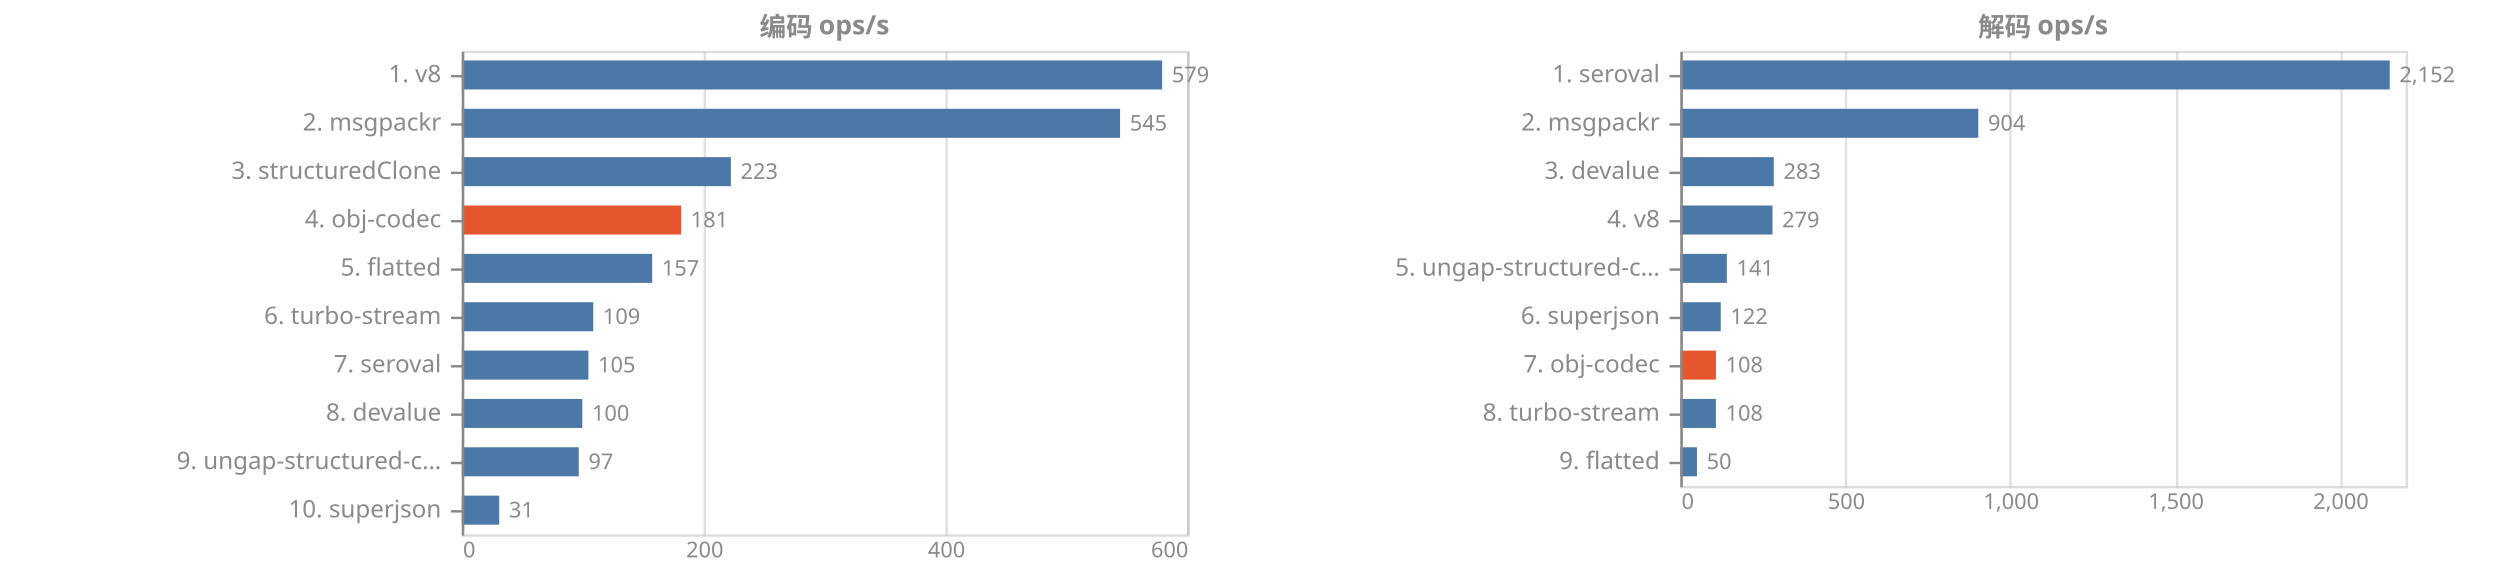
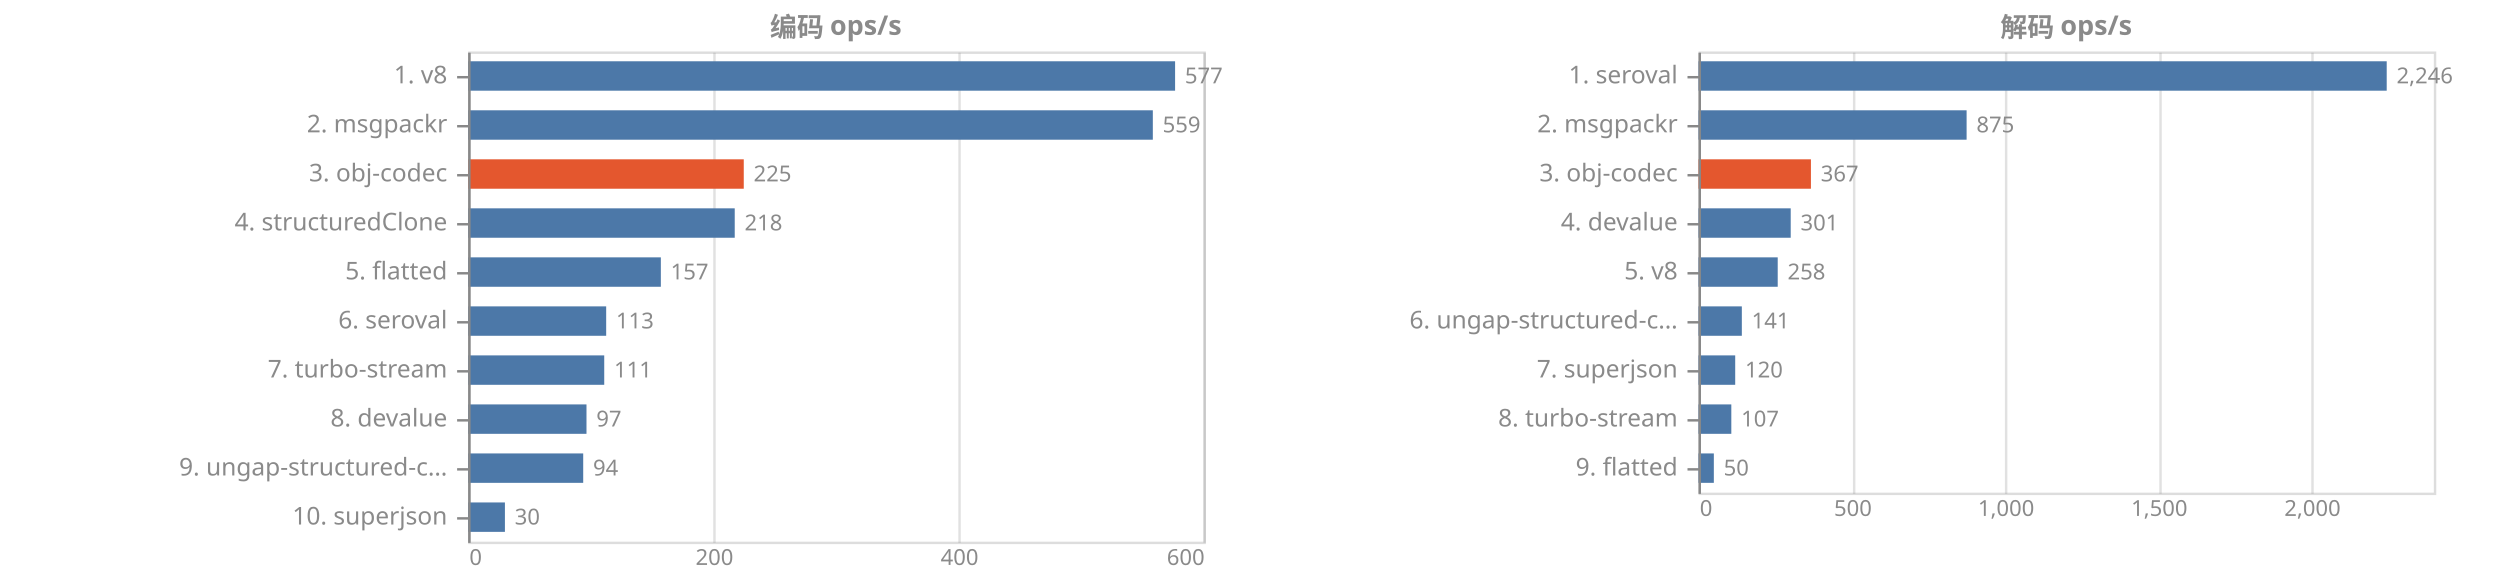
- <svg xmlns="http://www.w3.org/2000/svg" version="1.1" class="marks" width="1034" height="238" viewBox="0 0 1034 238">
+ <svg xmlns="http://www.w3.org/2000/svg" version="1.1" class="marks" width="1020" height="238" viewBox="0 0 1020 238">
  <g fill="none" stroke-miterlimit="4" transform="translate(191,21)">
    <g class="mark-group role-frame root" role="graphics-object" aria-roledescription="group mark container">
      <g transform="translate(0,0)">
        <path class="background" aria-hidden="true" d="M0,0h0v0h0Z" />
        <g>
          <g class="mark-group role-scope concat_0_group" role="graphics-object" aria-roledescription="group mark container">
            <g transform="translate(0,0)">
              <path class="background" aria-hidden="true" d="M0.5,0.5h300v200h-300Z" stroke="#ddd" />
              <g>
                <g class="mark-group role-axis" aria-hidden="true">
                  <g transform="translate(0.5,200.5)">
                    <path class="background" aria-hidden="true" d="M0,0h0v0h0Z" pointer-events="none" />
                    <g>
                      <g class="mark-rule role-axis-grid" pointer-events="none">
                        <line transform="translate(0,0)" x2="0" y2="-200" stroke="#88888840" stroke-width="1" opacity="1" />
                        <line transform="translate(100,0)" x2="0" y2="-200" stroke="#88888840" stroke-width="1" opacity="1" />
                        <line transform="translate(200,0)" x2="0" y2="-200" stroke="#88888840" stroke-width="1" opacity="1" />
                        <line transform="translate(300,0)" x2="0" y2="-200" stroke="#88888840" stroke-width="1" opacity="1" />
                      </g>
                    </g>
                    <path class="foreground" aria-hidden="true" d="" pointer-events="none" display="none" />
                  </g>
                </g>
                <g class="mark-group role-axis" role="graphics-symbol" aria-roledescription="axis" aria-label="X-axis for a linear scale with values from 0 to 600">
                  <g transform="translate(0.5,200.5)">
                    <path class="background" aria-hidden="true" d="M0,0h0v0h0Z" pointer-events="none" />
                    <g>
                      <g class="mark-text role-axis-label" pointer-events="none">
                        <text text-anchor="start" transform="translate(0,9)" font-family="sans-serif" font-size="9px" fill="#8a8a8a" opacity="1">0</text>
                        <text text-anchor="middle" transform="translate(100,9)" font-family="sans-serif" font-size="9px" fill="#8a8a8a" opacity="1">200</text>
                        <text text-anchor="middle" transform="translate(200,9)" font-family="sans-serif" font-size="9px" fill="#8a8a8a" opacity="1">400</text>
                        <text text-anchor="end" transform="translate(300,9)" font-family="sans-serif" font-size="9px" fill="#8a8a8a" opacity="1">600</text>
                      </g>
                    </g>
                    <path class="foreground" aria-hidden="true" d="" pointer-events="none" display="none" />
                  </g>
                </g>
                <g class="mark-rect role-mark concat_0_layer_0_marks" role="graphics-object" aria-roledescription="rect mark container">
                  <path aria-label="label: 1. v8" role="graphics-symbol" aria-roledescription="rect mark" d="M0,0h0v20h0Z" fill="#e4572e" opacity="0" />
                  <path aria-label="label: 2. msgpackr" role="graphics-symbol" aria-roledescription="rect mark" d="M0,20h0v20h0Z" fill="#e4572e" opacity="0" />
-                   <path aria-label="label: 3. structuredClone" role="graphics-symbol" aria-roledescription="rect mark" d="M0,40h0v20h0Z" fill="#e4572e" opacity="0" />
-                   <path aria-label="label: 4. obj-codec" role="graphics-symbol" aria-roledescription="rect mark" d="M0,60h0v20h0Z" fill="#e4572e" opacity="0.13" />
+                   <path aria-label="label: 3. obj-codec" role="graphics-symbol" aria-roledescription="rect mark" d="M0,40h0v20h0Z" fill="#e4572e" opacity="0.13" />
+                   <path aria-label="label: 4. structuredClone" role="graphics-symbol" aria-roledescription="rect mark" d="M0,60h0v20h0Z" fill="#e4572e" opacity="0" />
                  <path aria-label="label: 5. flatted" role="graphics-symbol" aria-roledescription="rect mark" d="M0,80h0v20h0Z" fill="#e4572e" opacity="0" />
-                   <path aria-label="label: 6. turbo-stream" role="graphics-symbol" aria-roledescription="rect mark" d="M0,100h0v20h0Z" fill="#e4572e" opacity="0" />
-                   <path aria-label="label: 7. seroval" role="graphics-symbol" aria-roledescription="rect mark" d="M0,120h0v20h0Z" fill="#e4572e" opacity="0" />
+                   <path aria-label="label: 6. seroval" role="graphics-symbol" aria-roledescription="rect mark" d="M0,100h0v20h0Z" fill="#e4572e" opacity="0" />
+                   <path aria-label="label: 7. turbo-stream" role="graphics-symbol" aria-roledescription="rect mark" d="M0,120h0v20h0Z" fill="#e4572e" opacity="0" />
                  <path aria-label="label: 8. devalue" role="graphics-symbol" aria-roledescription="rect mark" d="M0,140h0v20h0Z" fill="#e4572e" opacity="0" />
                  <path aria-label="label: 9. ungap-structured-clone" role="graphics-symbol" aria-roledescription="rect mark" d="M0,160h0v20h0Z" fill="#e4572e" opacity="0" />
                  <path aria-label="label: 10. superjson" role="graphics-symbol" aria-roledescription="rect mark" d="M0,180h0v20h0Z" fill="#e4572e" opacity="0" />
                </g>
                <g class="mark-rect role-mark concat_0_layer_1_marks" role="graphics-object" aria-roledescription="rect mark container">
-                   <path aria-label="value: 579; label: 1. v8" role="graphics-symbol" aria-roledescription="bar" d="M0,4h289.655v12h-289.655Z" fill="#4c78a8" />
-                   <path aria-label="value: 545; label: 2. msgpackr" role="graphics-symbol" aria-roledescription="bar" d="M0,24h272.264v12h-272.264Z" fill="#4c78a8" />
-                   <path aria-label="value: 223; label: 3. structuredClone" role="graphics-symbol" aria-roledescription="bar" d="M0,44h111.292v12h-111.292Z" fill="#4c78a8" />
-                   <path aria-label="value: 181; label: 4. obj-codec" role="graphics-symbol" aria-roledescription="bar" d="M0,64h90.686v12h-90.686Z" fill="#e4572e" />
-                   <path aria-label="value: 157; label: 5. flatted" role="graphics-symbol" aria-roledescription="bar" d="M0,84h78.747v12h-78.747Z" fill="#4c78a8" />
-                   <path aria-label="value: 109; label: 6. turbo-stream" role="graphics-symbol" aria-roledescription="bar" d="M0,104h54.357v12h-54.357Z" fill="#4c78a8" />
-                   <path aria-label="value: 105; label: 7. seroval" role="graphics-symbol" aria-roledescription="bar" d="M0,124h52.372v12h-52.372Z" fill="#4c78a8" />
-                   <path aria-label="value: 100; label: 8. devalue" role="graphics-symbol" aria-roledescription="bar" d="M0,144h49.844v12h-49.844Z" fill="#4c78a8" />
-                   <path aria-label="value: 97; label: 9. ungap-structured-clone" role="graphics-symbol" aria-roledescription="bar" d="M0,164h48.374v12h-48.374Z" fill="#4c78a8" />
-                   <path aria-label="value: 31; label: 10. superjson" role="graphics-symbol" aria-roledescription="bar" d="M0,184h15.481v12h-15.481Z" fill="#4c78a8" />
+                   <path aria-label="value: 577; label: 1. v8" role="graphics-symbol" aria-roledescription="bar" d="M0,4h288.437v12h-288.437Z" fill="#4c78a8" />
+                   <path aria-label="value: 559; label: 2. msgpackr" role="graphics-symbol" aria-roledescription="bar" d="M0,24h279.354v12h-279.354Z" fill="#4c78a8" />
+                   <path aria-label="value: 225; label: 3. obj-codec" role="graphics-symbol" aria-roledescription="bar" d="M0,44h112.454v12h-112.454Z" fill="#e4572e" />
+                   <path aria-label="value: 218; label: 4. structuredClone" role="graphics-symbol" aria-roledescription="bar" d="M0,64h108.77v12h-108.77Z" fill="#4c78a8" />
+                   <path aria-label="value: 157; label: 5. flatted" role="graphics-symbol" aria-roledescription="bar" d="M0,84h78.626v12h-78.626Z" fill="#4c78a8" />
+                   <path aria-label="value: 113; label: 6. seroval" role="graphics-symbol" aria-roledescription="bar" d="M0,104h56.319v12h-56.319Z" fill="#4c78a8" />
+                   <path aria-label="value: 111; label: 7. turbo-stream" role="graphics-symbol" aria-roledescription="bar" d="M0,124h55.528v12h-55.528Z" fill="#4c78a8" />
+                   <path aria-label="value: 97; label: 8. devalue" role="graphics-symbol" aria-roledescription="bar" d="M0,144h48.289v12h-48.289Z" fill="#4c78a8" />
+                   <path aria-label="value: 94; label: 9. ungap-structured-clone" role="graphics-symbol" aria-roledescription="bar" d="M0,164h46.949v12h-46.949Z" fill="#4c78a8" />
+                   <path aria-label="value: 30; label: 10. superjson" role="graphics-symbol" aria-roledescription="bar" d="M0,184h15.006v12h-15.006Z" fill="#4c78a8" />
                </g>
                <g class="mark-text role-mark concat_0_layer_2_marks" role="graphics-object" aria-roledescription="text mark container">
-                   <text aria-label="value: 579.309585787; label: 1. v8" role="graphics-symbol" aria-roledescription="text mark" text-anchor="start" transform="translate(293.6548,13)" font-family="sans-serif" font-size="9px" fill="#8a8a8a">579</text>
-                   <text aria-label="value: 544.528188464; label: 2. msgpackr" role="graphics-symbol" aria-roledescription="text mark" text-anchor="start" transform="translate(276.2641,33)" font-family="sans-serif" font-size="9px" fill="#8a8a8a">545</text>
-                   <text aria-label="value: 222.584705832; label: 3. structuredClone" role="graphics-symbol" aria-roledescription="text mark" text-anchor="start" transform="translate(115.2924,53)" font-family="sans-serif" font-size="9px" fill="#8a8a8a">223</text>
-                   <text aria-label="value: 181.372767579; label: 4. obj-codec" role="graphics-symbol" aria-roledescription="text mark" text-anchor="start" transform="translate(94.68638,73)" font-family="sans-serif" font-size="9px" fill="#8a8a8a">181</text>
-                   <text aria-label="value: 157.494742471; label: 5. flatted" role="graphics-symbol" aria-roledescription="text mark" text-anchor="start" transform="translate(82.74737,93)" font-family="sans-serif" font-size="9px" fill="#8a8a8a">157</text>
-                   <text aria-label="value: 108.71335481; label: 6. turbo-stream" role="graphics-symbol" aria-roledescription="text mark" text-anchor="start" transform="translate(58.35668,113)" font-family="sans-serif" font-size="9px" fill="#8a8a8a">109</text>
-                   <text aria-label="value: 104.744940774; label: 7. seroval" role="graphics-symbol" aria-roledescription="text mark" text-anchor="start" transform="translate(56.37247,133)" font-family="sans-serif" font-size="9px" fill="#8a8a8a">105</text>
-                   <text aria-label="value: 99.6880004836; label: 8. devalue" role="graphics-symbol" aria-roledescription="text mark" text-anchor="start" transform="translate(53.844,153)" font-family="sans-serif" font-size="9px" fill="#8a8a8a">100</text>
-                   <text aria-label="value: 96.7478275807; label: 9. ungap-structured-clone" role="graphics-symbol" aria-roledescription="text mark" text-anchor="start" transform="translate(52.37391,173)" font-family="sans-serif" font-size="9px" fill="#8a8a8a">97</text>
-                   <text aria-label="value: 30.961563885; label: 10. superjson" role="graphics-symbol" aria-roledescription="text mark" text-anchor="start" transform="translate(19.48078,193)" font-family="sans-serif" font-size="9px" fill="#8a8a8a">31</text>
+                   <text aria-label="value: 576.873116957; label: 1. v8" role="graphics-symbol" aria-roledescription="text mark" text-anchor="start" transform="translate(292.4366,13)" font-family="sans-serif" font-size="9px" fill="#8a8a8a">577</text>
+                   <text aria-label="value: 558.707918658; label: 2. msgpackr" role="graphics-symbol" aria-roledescription="text mark" text-anchor="start" transform="translate(283.354,33)" font-family="sans-serif" font-size="9px" fill="#8a8a8a">559</text>
+                   <text aria-label="value: 224.907873; label: 3. obj-codec" role="graphics-symbol" aria-roledescription="text mark" text-anchor="start" transform="translate(116.4539,53)" font-family="sans-serif" font-size="9px" fill="#8a8a8a">225</text>
+                   <text aria-label="value: 217.540637827; label: 4. structuredClone" role="graphics-symbol" aria-roledescription="text mark" text-anchor="start" transform="translate(112.7703,73)" font-family="sans-serif" font-size="9px" fill="#8a8a8a">218</text>
+                   <text aria-label="value: 157.251959114; label: 5. flatted" role="graphics-symbol" aria-roledescription="text mark" text-anchor="start" transform="translate(82.62598,93)" font-family="sans-serif" font-size="9px" fill="#8a8a8a">157</text>
+                   <text aria-label="value: 112.638042339; label: 6. seroval" role="graphics-symbol" aria-roledescription="text mark" text-anchor="start" transform="translate(60.31902,113)" font-family="sans-serif" font-size="9px" fill="#8a8a8a">113</text>
+                   <text aria-label="value: 111.055432677; label: 7. turbo-stream" role="graphics-symbol" aria-roledescription="text mark" text-anchor="start" transform="translate(59.52772,133)" font-family="sans-serif" font-size="9px" fill="#8a8a8a">111</text>
+                   <text aria-label="value: 96.577835481; label: 8. devalue" role="graphics-symbol" aria-roledescription="text mark" text-anchor="start" transform="translate(52.28892,153)" font-family="sans-serif" font-size="9px" fill="#8a8a8a">97</text>
+                   <text aria-label="value: 93.8981136374; label: 9. ungap-structured-clone" role="graphics-symbol" aria-roledescription="text mark" text-anchor="start" transform="translate(50.94906,173)" font-family="sans-serif" font-size="9px" fill="#8a8a8a">94</text>
+                   <text aria-label="value: 30.0119848735; label: 10. superjson" role="graphics-symbol" aria-roledescription="text mark" text-anchor="start" transform="translate(19.00599,193)" font-family="sans-serif" font-size="9px" fill="#8a8a8a">30</text>
                </g>
                <g class="mark-group role-title">
                  <g transform="translate(150,-15)">
                    <path class="background" aria-hidden="true" d="M0,0h0v0h0Z" pointer-events="none" />
                    <g>
                      <g class="mark-text role-title-text" role="graphics-symbol" aria-roledescription="title" aria-label="Title text '编码 ops/s'" pointer-events="none">
                        <text text-anchor="middle" transform="translate(0,9)" font-family="sans-serif" font-size="11px" font-weight="bold" fill="#8a8a8a" opacity="1">编码 ops/s</text>
                      </g>
                    </g>
                    <path class="foreground" aria-hidden="true" d="" pointer-events="none" display="none" />
                  </g>
                </g>
-                 <g class="mark-group role-axis" role="graphics-symbol" aria-roledescription="axis" aria-label="Y-axis for a discrete scale with 10 values: 1. v8, 2. msgpackr, 3. structuredClone, 4. obj-codec, 5. flatted, ending with 10. superjson">
+                 <g class="mark-group role-axis" role="graphics-symbol" aria-roledescription="axis" aria-label="Y-axis for a discrete scale with 10 values: 1. v8, 2. msgpackr, 3. obj-codec, 4. structuredClone, 5. flatted, ending with 10. superjson">
                  <g transform="translate(0.5,0.5)">
                    <path class="background" aria-hidden="true" d="M0,0h0v0h0Z" pointer-events="none" />
                    <g>
                      <g class="mark-rule role-axis-tick" pointer-events="none">
                        <line transform="translate(0,10)" x2="-5" y2="0" stroke="#888" stroke-width="1" opacity="1" />
                        <line transform="translate(0,30)" x2="-5" y2="0" stroke="#888" stroke-width="1" opacity="1" />
                        <line transform="translate(0,50)" x2="-5" y2="0" stroke="#888" stroke-width="1" opacity="1" />
                        <line transform="translate(0,70)" x2="-5" y2="0" stroke="#888" stroke-width="1" opacity="1" />
                        <line transform="translate(0,90)" x2="-5" y2="0" stroke="#888" stroke-width="1" opacity="1" />
                        <line transform="translate(0,110)" x2="-5" y2="0" stroke="#888" stroke-width="1" opacity="1" />
                        <line transform="translate(0,130)" x2="-5" y2="0" stroke="#888" stroke-width="1" opacity="1" />
                        <line transform="translate(0,150)" x2="-5" y2="0" stroke="#888" stroke-width="1" opacity="1" />
                        <line transform="translate(0,170)" x2="-5" y2="0" stroke="#888" stroke-width="1" opacity="1" />
                        <line transform="translate(0,190)" x2="-5" y2="0" stroke="#888" stroke-width="1" opacity="1" />
                      </g>
                      <g class="mark-text role-axis-label" pointer-events="none">
                        <text text-anchor="end" transform="translate(-9,12.5)" font-family="sans-serif" font-size="10px" fill="#8a8a8a" opacity="1">1. v8</text>
                        <text text-anchor="end" transform="translate(-9,32.5)" font-family="sans-serif" font-size="10px" fill="#8a8a8a" opacity="1">2. msgpackr</text>
-                         <text text-anchor="end" transform="translate(-9,52.5)" font-family="sans-serif" font-size="10px" fill="#8a8a8a" opacity="1">3. structuredClone</text>
-                         <text text-anchor="end" transform="translate(-9,72.5)" font-family="sans-serif" font-size="10px" fill="#8a8a8a" opacity="1">4. obj-codec</text>
+                         <text text-anchor="end" transform="translate(-9,52.5)" font-family="sans-serif" font-size="10px" fill="#8a8a8a" opacity="1">3. obj-codec</text>
+                         <text text-anchor="end" transform="translate(-9,72.5)" font-family="sans-serif" font-size="10px" fill="#8a8a8a" opacity="1">4. structuredClone</text>
                        <text text-anchor="end" transform="translate(-9,92.5)" font-family="sans-serif" font-size="10px" fill="#8a8a8a" opacity="1">5. flatted</text>
-                         <text text-anchor="end" transform="translate(-9,112.5)" font-family="sans-serif" font-size="10px" fill="#8a8a8a" opacity="1">6. turbo-stream</text>
-                         <text text-anchor="end" transform="translate(-9,132.5)" font-family="sans-serif" font-size="10px" fill="#8a8a8a" opacity="1">7. seroval</text>
+                         <text text-anchor="end" transform="translate(-9,112.5)" font-family="sans-serif" font-size="10px" fill="#8a8a8a" opacity="1">6. seroval</text>
+                         <text text-anchor="end" transform="translate(-9,132.5)" font-family="sans-serif" font-size="10px" fill="#8a8a8a" opacity="1">7. turbo-stream</text>
                        <text text-anchor="end" transform="translate(-9,152.5)" font-family="sans-serif" font-size="10px" fill="#8a8a8a" opacity="1">8. devalue</text>
                        <text text-anchor="end" transform="translate(-9,172.5)" font-family="sans-serif" font-size="10px" fill="#8a8a8a" opacity="1">9. ungap-structured-c…</text>
                        <text text-anchor="end" transform="translate(-9,192.5)" font-family="sans-serif" font-size="10px" fill="#8a8a8a" opacity="1">10. superjson</text>
                      </g>
                      <g class="mark-rule role-axis-domain" pointer-events="none">
                        <line transform="translate(0,0)" x2="0" y2="200" stroke="#888" stroke-width="1" opacity="1" />
                      </g>
                    </g>
                    <path class="foreground" aria-hidden="true" d="" pointer-events="none" display="none" />
                  </g>
                </g>
              </g>
              <path class="foreground" aria-hidden="true" d="" display="none" />
            </g>
          </g>
          <g class="mark-group role-scope concat_1_group" role="graphics-object" aria-roledescription="group mark container">
-             <g transform="translate(504,0)">
+             <g transform="translate(502,0)">
              <path class="background" aria-hidden="true" d="M0.5,0.5h300v180h-300Z" stroke="#ddd" />
              <g>
                <g class="mark-group role-axis" aria-hidden="true">
                  <g transform="translate(0.5,180.5)">
                    <path class="background" aria-hidden="true" d="M0,0h0v0h0Z" pointer-events="none" />
                    <g>
                      <g class="mark-rule role-axis-grid" pointer-events="none">
                        <line transform="translate(0,0)" x2="0" y2="-180" stroke="#88888840" stroke-width="1" opacity="1" />
-                         <line transform="translate(68,0)" x2="0" y2="-180" stroke="#88888840" stroke-width="1" opacity="1" />
-                         <line transform="translate(136,0)" x2="0" y2="-180" stroke="#88888840" stroke-width="1" opacity="1" />
-                         <line transform="translate(205,0)" x2="0" y2="-180" stroke="#88888840" stroke-width="1" opacity="1" />
-                         <line transform="translate(273,0)" x2="0" y2="-180" stroke="#88888840" stroke-width="1" opacity="1" />
-                       </g>
-                     </g>
-                     <path class="foreground" aria-hidden="true" d="" pointer-events="none" display="none" />
-                   </g>
-                 </g>
-                 <g class="mark-group role-axis" role="graphics-symbol" aria-roledescription="axis" aria-label="X-axis for a linear scale with values from 0 to 2,200">
+                         <line transform="translate(63,0)" x2="0" y2="-180" stroke="#88888840" stroke-width="1" opacity="1" />
+                         <line transform="translate(125,0)" x2="0" y2="-180" stroke="#88888840" stroke-width="1" opacity="1" />
+                         <line transform="translate(188,0)" x2="0" y2="-180" stroke="#88888840" stroke-width="1" opacity="1" />
+                         <line transform="translate(250,0)" x2="0" y2="-180" stroke="#88888840" stroke-width="1" opacity="1" />
+                       </g>
+                     </g>
+                     <path class="foreground" aria-hidden="true" d="" pointer-events="none" display="none" />
+                   </g>
+                 </g>
+                 <g class="mark-group role-axis" role="graphics-symbol" aria-roledescription="axis" aria-label="X-axis for a linear scale with values from 0 to 2,400">
                  <g transform="translate(0.5,180.5)">
                    <path class="background" aria-hidden="true" d="M0,0h0v0h0Z" pointer-events="none" />
                    <g>
                      <g class="mark-text role-axis-label" pointer-events="none">
                        <text text-anchor="start" transform="translate(0,9)" font-family="sans-serif" font-size="9px" fill="#8a8a8a" opacity="1">0</text>
-                         <text text-anchor="middle" transform="translate(68.18182,9)" font-family="sans-serif" font-size="9px" fill="#8a8a8a" opacity="1">500</text>
-                         <text text-anchor="middle" transform="translate(136.3636,9)" font-family="sans-serif" font-size="9px" fill="#8a8a8a" opacity="1">1,000</text>
-                         <text text-anchor="middle" transform="translate(204.5455,9)" font-family="sans-serif" font-size="9px" fill="#8a8a8a" opacity="1">1,500</text>
-                         <text text-anchor="middle" transform="translate(272.7273,9)" font-family="sans-serif" font-size="9px" fill="#8a8a8a" opacity="1">2,000</text>
+                         <text text-anchor="middle" transform="translate(62.5,9)" font-family="sans-serif" font-size="9px" fill="#8a8a8a" opacity="1">500</text>
+                         <text text-anchor="middle" transform="translate(125,9)" font-family="sans-serif" font-size="9px" fill="#8a8a8a" opacity="1">1,000</text>
+                         <text text-anchor="middle" transform="translate(187.5,9)" font-family="sans-serif" font-size="9px" fill="#8a8a8a" opacity="1">1,500</text>
+                         <text text-anchor="middle" transform="translate(250,9)" font-family="sans-serif" font-size="9px" fill="#8a8a8a" opacity="1">2,000</text>
                      </g>
                    </g>
                    <path class="foreground" aria-hidden="true" d="" pointer-events="none" display="none" />
                  </g>
                </g>
                <g class="mark-rect role-mark concat_1_layer_0_marks" role="graphics-object" aria-roledescription="rect mark container">
                  <path aria-label="label: 1. seroval" role="graphics-symbol" aria-roledescription="rect mark" d="M0,0h0v20h0Z" fill="#e4572e" opacity="0" />
                  <path aria-label="label: 2. msgpackr" role="graphics-symbol" aria-roledescription="rect mark" d="M0,20h0v20h0Z" fill="#e4572e" opacity="0" />
-                   <path aria-label="label: 3. devalue" role="graphics-symbol" aria-roledescription="rect mark" d="M0,40h0v20h0Z" fill="#e4572e" opacity="0" />
-                   <path aria-label="label: 4. v8" role="graphics-symbol" aria-roledescription="rect mark" d="M0,60h0v20h0Z" fill="#e4572e" opacity="0" />
-                   <path aria-label="label: 5. ungap-structured-clone" role="graphics-symbol" aria-roledescription="rect mark" d="M0,80h0v20h0Z" fill="#e4572e" opacity="0" />
-                   <path aria-label="label: 6. superjson" role="graphics-symbol" aria-roledescription="rect mark" d="M0,100h0v20h0Z" fill="#e4572e" opacity="0" />
-                   <path aria-label="label: 7. obj-codec" role="graphics-symbol" aria-roledescription="rect mark" d="M0,120h0v20h0Z" fill="#e4572e" opacity="0.13" />
+                   <path aria-label="label: 3. obj-codec" role="graphics-symbol" aria-roledescription="rect mark" d="M0,40h0v20h0Z" fill="#e4572e" opacity="0.13" />
+                   <path aria-label="label: 4. devalue" role="graphics-symbol" aria-roledescription="rect mark" d="M0,60h0v20h0Z" fill="#e4572e" opacity="0" />
+                   <path aria-label="label: 5. v8" role="graphics-symbol" aria-roledescription="rect mark" d="M0,80h0v20h0Z" fill="#e4572e" opacity="0" />
+                   <path aria-label="label: 6. ungap-structured-clone" role="graphics-symbol" aria-roledescription="rect mark" d="M0,100h0v20h0Z" fill="#e4572e" opacity="0" />
+                   <path aria-label="label: 7. superjson" role="graphics-symbol" aria-roledescription="rect mark" d="M0,120h0v20h0Z" fill="#e4572e" opacity="0" />
                  <path aria-label="label: 8. turbo-stream" role="graphics-symbol" aria-roledescription="rect mark" d="M0,140h0v20h0Z" fill="#e4572e" opacity="0" />
                  <path aria-label="label: 9. flatted" role="graphics-symbol" aria-roledescription="rect mark" d="M0,160h0v20h0Z" fill="#e4572e" opacity="0" />
                </g>
                <g class="mark-rect role-mark concat_1_layer_1_marks" role="graphics-object" aria-roledescription="rect mark container">
-                   <path aria-label="value: 2,152; label: 1. seroval" role="graphics-symbol" aria-roledescription="bar" d="M0,4h293.403v12h-293.403Z" fill="#4c78a8" />
-                   <path aria-label="value: 904; label: 2. msgpackr" role="graphics-symbol" aria-roledescription="bar" d="M0,24h123.229v12h-123.229Z" fill="#4c78a8" />
-                   <path aria-label="value: 283; label: 3. devalue" role="graphics-symbol" aria-roledescription="bar" d="M0,44h38.636v12h-38.636Z" fill="#4c78a8" />
-                   <path aria-label="value: 279; label: 4. v8" role="graphics-symbol" aria-roledescription="bar" d="M0,64h38.101v12h-38.101Z" fill="#4c78a8" />
-                   <path aria-label="value: 141; label: 5. ungap-structured-clone" role="graphics-symbol" aria-roledescription="bar" d="M0,84h19.218v12h-19.218Z" fill="#4c78a8" />
-                   <path aria-label="value: 122; label: 6. superjson" role="graphics-symbol" aria-roledescription="bar" d="M0,104h16.694v12h-16.694Z" fill="#4c78a8" />
-                   <path aria-label="value: 108; label: 7. obj-codec" role="graphics-symbol" aria-roledescription="bar" d="M0,124h14.711v12h-14.711Z" fill="#e4572e" />
-                   <path aria-label="value: 108; label: 8. turbo-stream" role="graphics-symbol" aria-roledescription="bar" d="M0,144h14.701v12h-14.701Z" fill="#4c78a8" />
-                   <path aria-label="value: 50; label: 9. flatted" role="graphics-symbol" aria-roledescription="bar" d="M0,164h6.867v12h-6.867Z" fill="#4c78a8" />
+                   <path aria-label="value: 2,246; label: 1. seroval" role="graphics-symbol" aria-roledescription="bar" d="M0,4h280.778v12h-280.778Z" fill="#4c78a8" />
+                   <path aria-label="value: 875; label: 2. msgpackr" role="graphics-symbol" aria-roledescription="bar" d="M0,24h109.375v12h-109.375Z" fill="#4c78a8" />
+                   <path aria-label="value: 367; label: 3. obj-codec" role="graphics-symbol" aria-roledescription="bar" d="M0,44h45.857v12h-45.857Z" fill="#e4572e" />
+                   <path aria-label="value: 301; label: 4. devalue" role="graphics-symbol" aria-roledescription="bar" d="M0,64h37.61v12h-37.61Z" fill="#4c78a8" />
+                   <path aria-label="value: 258; label: 5. v8" role="graphics-symbol" aria-roledescription="bar" d="M0,84h32.308v12h-32.308Z" fill="#4c78a8" />
+                   <path aria-label="value: 141; label: 6. ungap-structured-clone" role="graphics-symbol" aria-roledescription="bar" d="M0,104h17.667v12h-17.667Z" fill="#4c78a8" />
+                   <path aria-label="value: 120; label: 7. superjson" role="graphics-symbol" aria-roledescription="bar" d="M0,124h14.964v12h-14.964Z" fill="#4c78a8" />
+                   <path aria-label="value: 107; label: 8. turbo-stream" role="graphics-symbol" aria-roledescription="bar" d="M0,144h13.378v12h-13.378Z" fill="#4c78a8" />
+                   <path aria-label="value: 50; label: 9. flatted" role="graphics-symbol" aria-roledescription="bar" d="M0,164h6.244v12h-6.244Z" fill="#4c78a8" />
                </g>
                <g class="mark-text role-mark concat_1_layer_2_marks" role="graphics-object" aria-roledescription="text mark container">
-                   <text aria-label="value: 2151.61836315; label: 1. seroval" role="graphics-symbol" aria-roledescription="text mark" text-anchor="start" transform="translate(297.4025,13)" font-family="sans-serif" font-size="9px" fill="#8a8a8a">2,152</text>
-                   <text aria-label="value: 903.67833389; label: 2. msgpackr" role="graphics-symbol" aria-roledescription="text mark" text-anchor="start" transform="translate(127.2289,33)" font-family="sans-serif" font-size="9px" fill="#8a8a8a">904</text>
-                   <text aria-label="value: 283.329966562; label: 3. devalue" role="graphics-symbol" aria-roledescription="text mark" text-anchor="start" transform="translate(42.6359,53)" font-family="sans-serif" font-size="9px" fill="#8a8a8a">283</text>
-                   <text aria-label="value: 279.409304143; label: 4. v8" role="graphics-symbol" aria-roledescription="text mark" text-anchor="start" transform="translate(42.10127,73)" font-family="sans-serif" font-size="9px" fill="#8a8a8a">279</text>
-                   <text aria-label="value: 140.933113919; label: 5. ungap-structured-clone" role="graphics-symbol" aria-roledescription="text mark" text-anchor="start" transform="translate(23.21815,93)" font-family="sans-serif" font-size="9px" fill="#8a8a8a">141</text>
-                   <text aria-label="value: 122.419638852; label: 6. superjson" role="graphics-symbol" aria-roledescription="text mark" text-anchor="start" transform="translate(20.69359,113)" font-family="sans-serif" font-size="9px" fill="#8a8a8a">122</text>
-                   <text aria-label="value: 107.879903776; label: 7. obj-codec" role="graphics-symbol" aria-roledescription="text mark" text-anchor="start" transform="translate(18.7109,133)" font-family="sans-serif" font-size="9px" fill="#8a8a8a">108</text>
-                   <text aria-label="value: 107.808509924; label: 8. turbo-stream" role="graphics-symbol" aria-roledescription="text mark" text-anchor="start" transform="translate(18.70116,153)" font-family="sans-serif" font-size="9px" fill="#8a8a8a">108</text>
-                   <text aria-label="value: 50.3556082063; label: 9. flatted" role="graphics-symbol" aria-roledescription="text mark" text-anchor="start" transform="translate(10.86667,173)" font-family="sans-serif" font-size="9px" fill="#8a8a8a">50</text>
+                   <text aria-label="value: 2246.22726845; label: 1. seroval" role="graphics-symbol" aria-roledescription="text mark" text-anchor="start" transform="translate(284.7784,13)" font-family="sans-serif" font-size="9px" fill="#8a8a8a">2,246</text>
+                   <text aria-label="value: 874.997690146; label: 2. msgpackr" role="graphics-symbol" aria-roledescription="text mark" text-anchor="start" transform="translate(113.3747,33)" font-family="sans-serif" font-size="9px" fill="#8a8a8a">875</text>
+                   <text aria-label="value: 366.856718917; label: 3. obj-codec" role="graphics-symbol" aria-roledescription="text mark" text-anchor="start" transform="translate(49.85709,53)" font-family="sans-serif" font-size="9px" fill="#8a8a8a">367</text>
+                   <text aria-label="value: 300.880596347; label: 4. devalue" role="graphics-symbol" aria-roledescription="text mark" text-anchor="start" transform="translate(41.61007,73)" font-family="sans-serif" font-size="9px" fill="#8a8a8a">301</text>
+                   <text aria-label="value: 258.466686702; label: 5. v8" role="graphics-symbol" aria-roledescription="text mark" text-anchor="start" transform="translate(36.30834,93)" font-family="sans-serif" font-size="9px" fill="#8a8a8a">258</text>
+                   <text aria-label="value: 141.334147952; label: 6. ungap-structured-clone" role="graphics-symbol" aria-roledescription="text mark" text-anchor="start" transform="translate(21.66677,113)" font-family="sans-serif" font-size="9px" fill="#8a8a8a">141</text>
+                   <text aria-label="value: 119.715697247; label: 7. superjson" role="graphics-symbol" aria-roledescription="text mark" text-anchor="start" transform="translate(18.96446,133)" font-family="sans-serif" font-size="9px" fill="#8a8a8a">120</text>
+                   <text aria-label="value: 107.024380304; label: 8. turbo-stream" role="graphics-symbol" aria-roledescription="text mark" text-anchor="start" transform="translate(17.37805,153)" font-family="sans-serif" font-size="9px" fill="#8a8a8a">107</text>
+                   <text aria-label="value: 49.9553758235; label: 9. flatted" role="graphics-symbol" aria-roledescription="text mark" text-anchor="start" transform="translate(10.24442,173)" font-family="sans-serif" font-size="9px" fill="#8a8a8a">50</text>
                </g>
                <g class="mark-group role-title">
                  <g transform="translate(150,-15)">
                    <path class="background" aria-hidden="true" d="M0,0h0v0h0Z" pointer-events="none" />
                    <g>
                      <g class="mark-text role-title-text" role="graphics-symbol" aria-roledescription="title" aria-label="Title text '解码 ops/s'" pointer-events="none">
                        <text text-anchor="middle" transform="translate(0,9)" font-family="sans-serif" font-size="11px" font-weight="bold" fill="#8a8a8a" opacity="1">解码 ops/s</text>
                      </g>
                    </g>
                    <path class="foreground" aria-hidden="true" d="" pointer-events="none" display="none" />
                  </g>
                </g>
-                 <g class="mark-group role-axis" role="graphics-symbol" aria-roledescription="axis" aria-label="Y-axis for a discrete scale with 9 values: 1. seroval, 2. msgpackr, 3. devalue, 4. v8, 5. ungap-structured-clone, ending with 9. flatted">
+                 <g class="mark-group role-axis" role="graphics-symbol" aria-roledescription="axis" aria-label="Y-axis for a discrete scale with 9 values: 1. seroval, 2. msgpackr, 3. obj-codec, 4. devalue, 5. v8, ending with 9. flatted">
                  <g transform="translate(0.5,0.5)">
                    <path class="background" aria-hidden="true" d="M0,0h0v0h0Z" pointer-events="none" />
                    <g>
                      <g class="mark-rule role-axis-tick" pointer-events="none">
                        <line transform="translate(0,10)" x2="-5" y2="0" stroke="#888" stroke-width="1" opacity="1" />
                        <line transform="translate(0,30)" x2="-5" y2="0" stroke="#888" stroke-width="1" opacity="1" />
                        <line transform="translate(0,50)" x2="-5" y2="0" stroke="#888" stroke-width="1" opacity="1" />
                        <line transform="translate(0,70)" x2="-5" y2="0" stroke="#888" stroke-width="1" opacity="1" />
                        <line transform="translate(0,90)" x2="-5" y2="0" stroke="#888" stroke-width="1" opacity="1" />
                        <line transform="translate(0,110)" x2="-5" y2="0" stroke="#888" stroke-width="1" opacity="1" />
                        <line transform="translate(0,130)" x2="-5" y2="0" stroke="#888" stroke-width="1" opacity="1" />
                        <line transform="translate(0,150)" x2="-5" y2="0" stroke="#888" stroke-width="1" opacity="1" />
                        <line transform="translate(0,170)" x2="-5" y2="0" stroke="#888" stroke-width="1" opacity="1" />
                      </g>
                      <g class="mark-text role-axis-label" pointer-events="none">
                        <text text-anchor="end" transform="translate(-9,12.5)" font-family="sans-serif" font-size="10px" fill="#8a8a8a" opacity="1">1. seroval</text>
                        <text text-anchor="end" transform="translate(-9,32.5)" font-family="sans-serif" font-size="10px" fill="#8a8a8a" opacity="1">2. msgpackr</text>
-                         <text text-anchor="end" transform="translate(-9,52.5)" font-family="sans-serif" font-size="10px" fill="#8a8a8a" opacity="1">3. devalue</text>
-                         <text text-anchor="end" transform="translate(-9,72.5)" font-family="sans-serif" font-size="10px" fill="#8a8a8a" opacity="1">4. v8</text>
-                         <text text-anchor="end" transform="translate(-9,92.5)" font-family="sans-serif" font-size="10px" fill="#8a8a8a" opacity="1">5. ungap-structured-c…</text>
-                         <text text-anchor="end" transform="translate(-9,112.5)" font-family="sans-serif" font-size="10px" fill="#8a8a8a" opacity="1">6. superjson</text>
-                         <text text-anchor="end" transform="translate(-9,132.5)" font-family="sans-serif" font-size="10px" fill="#8a8a8a" opacity="1">7. obj-codec</text>
+                         <text text-anchor="end" transform="translate(-9,52.5)" font-family="sans-serif" font-size="10px" fill="#8a8a8a" opacity="1">3. obj-codec</text>
+                         <text text-anchor="end" transform="translate(-9,72.5)" font-family="sans-serif" font-size="10px" fill="#8a8a8a" opacity="1">4. devalue</text>
+                         <text text-anchor="end" transform="translate(-9,92.5)" font-family="sans-serif" font-size="10px" fill="#8a8a8a" opacity="1">5. v8</text>
+                         <text text-anchor="end" transform="translate(-9,112.5)" font-family="sans-serif" font-size="10px" fill="#8a8a8a" opacity="1">6. ungap-structured-c…</text>
+                         <text text-anchor="end" transform="translate(-9,132.5)" font-family="sans-serif" font-size="10px" fill="#8a8a8a" opacity="1">7. superjson</text>
                        <text text-anchor="end" transform="translate(-9,152.5)" font-family="sans-serif" font-size="10px" fill="#8a8a8a" opacity="1">8. turbo-stream</text>
                        <text text-anchor="end" transform="translate(-9,172.5)" font-family="sans-serif" font-size="10px" fill="#8a8a8a" opacity="1">9. flatted</text>
                      </g>
                      <g class="mark-rule role-axis-domain" pointer-events="none">
                        <line transform="translate(0,0)" x2="0" y2="180" stroke="#888" stroke-width="1" opacity="1" />
                      </g>
                    </g>
                    <path class="foreground" aria-hidden="true" d="" pointer-events="none" display="none" />
                  </g>
                </g>
              </g>
              <path class="foreground" aria-hidden="true" d="" display="none" />
            </g>
          </g>
        </g>
        <path class="foreground" aria-hidden="true" d="" display="none" />
      </g>
    </g>
  </g>
</svg>
